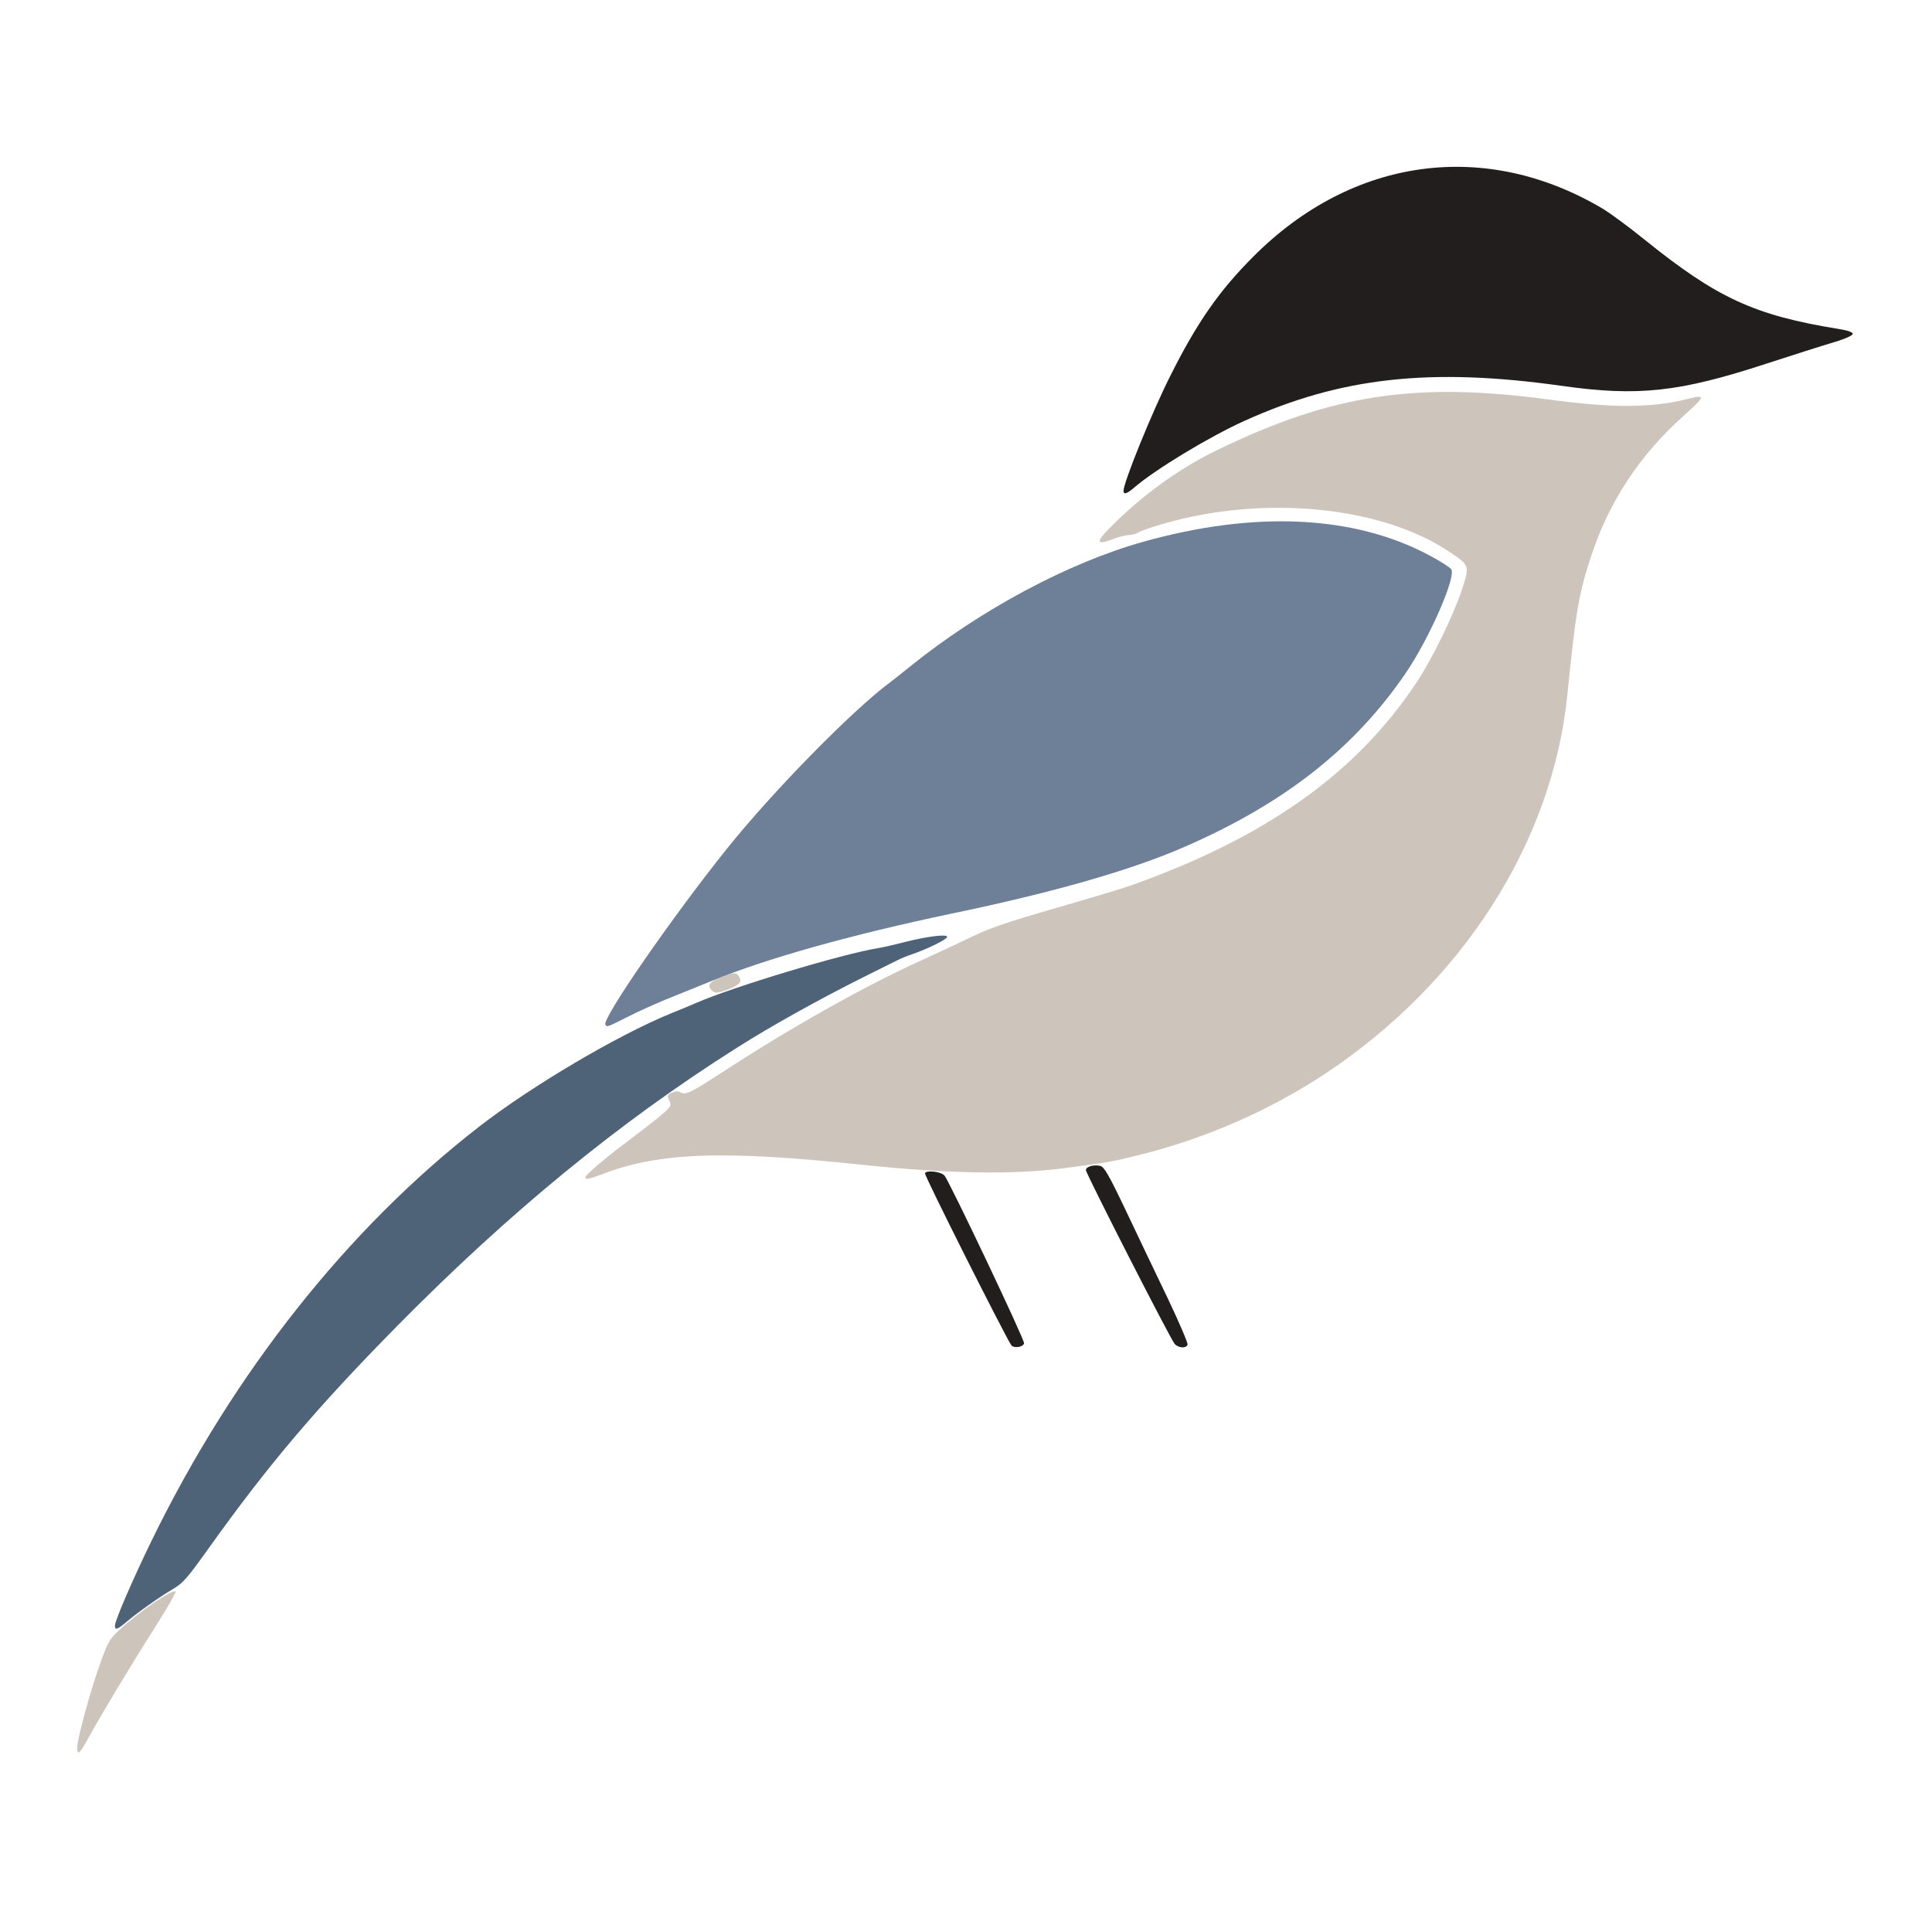
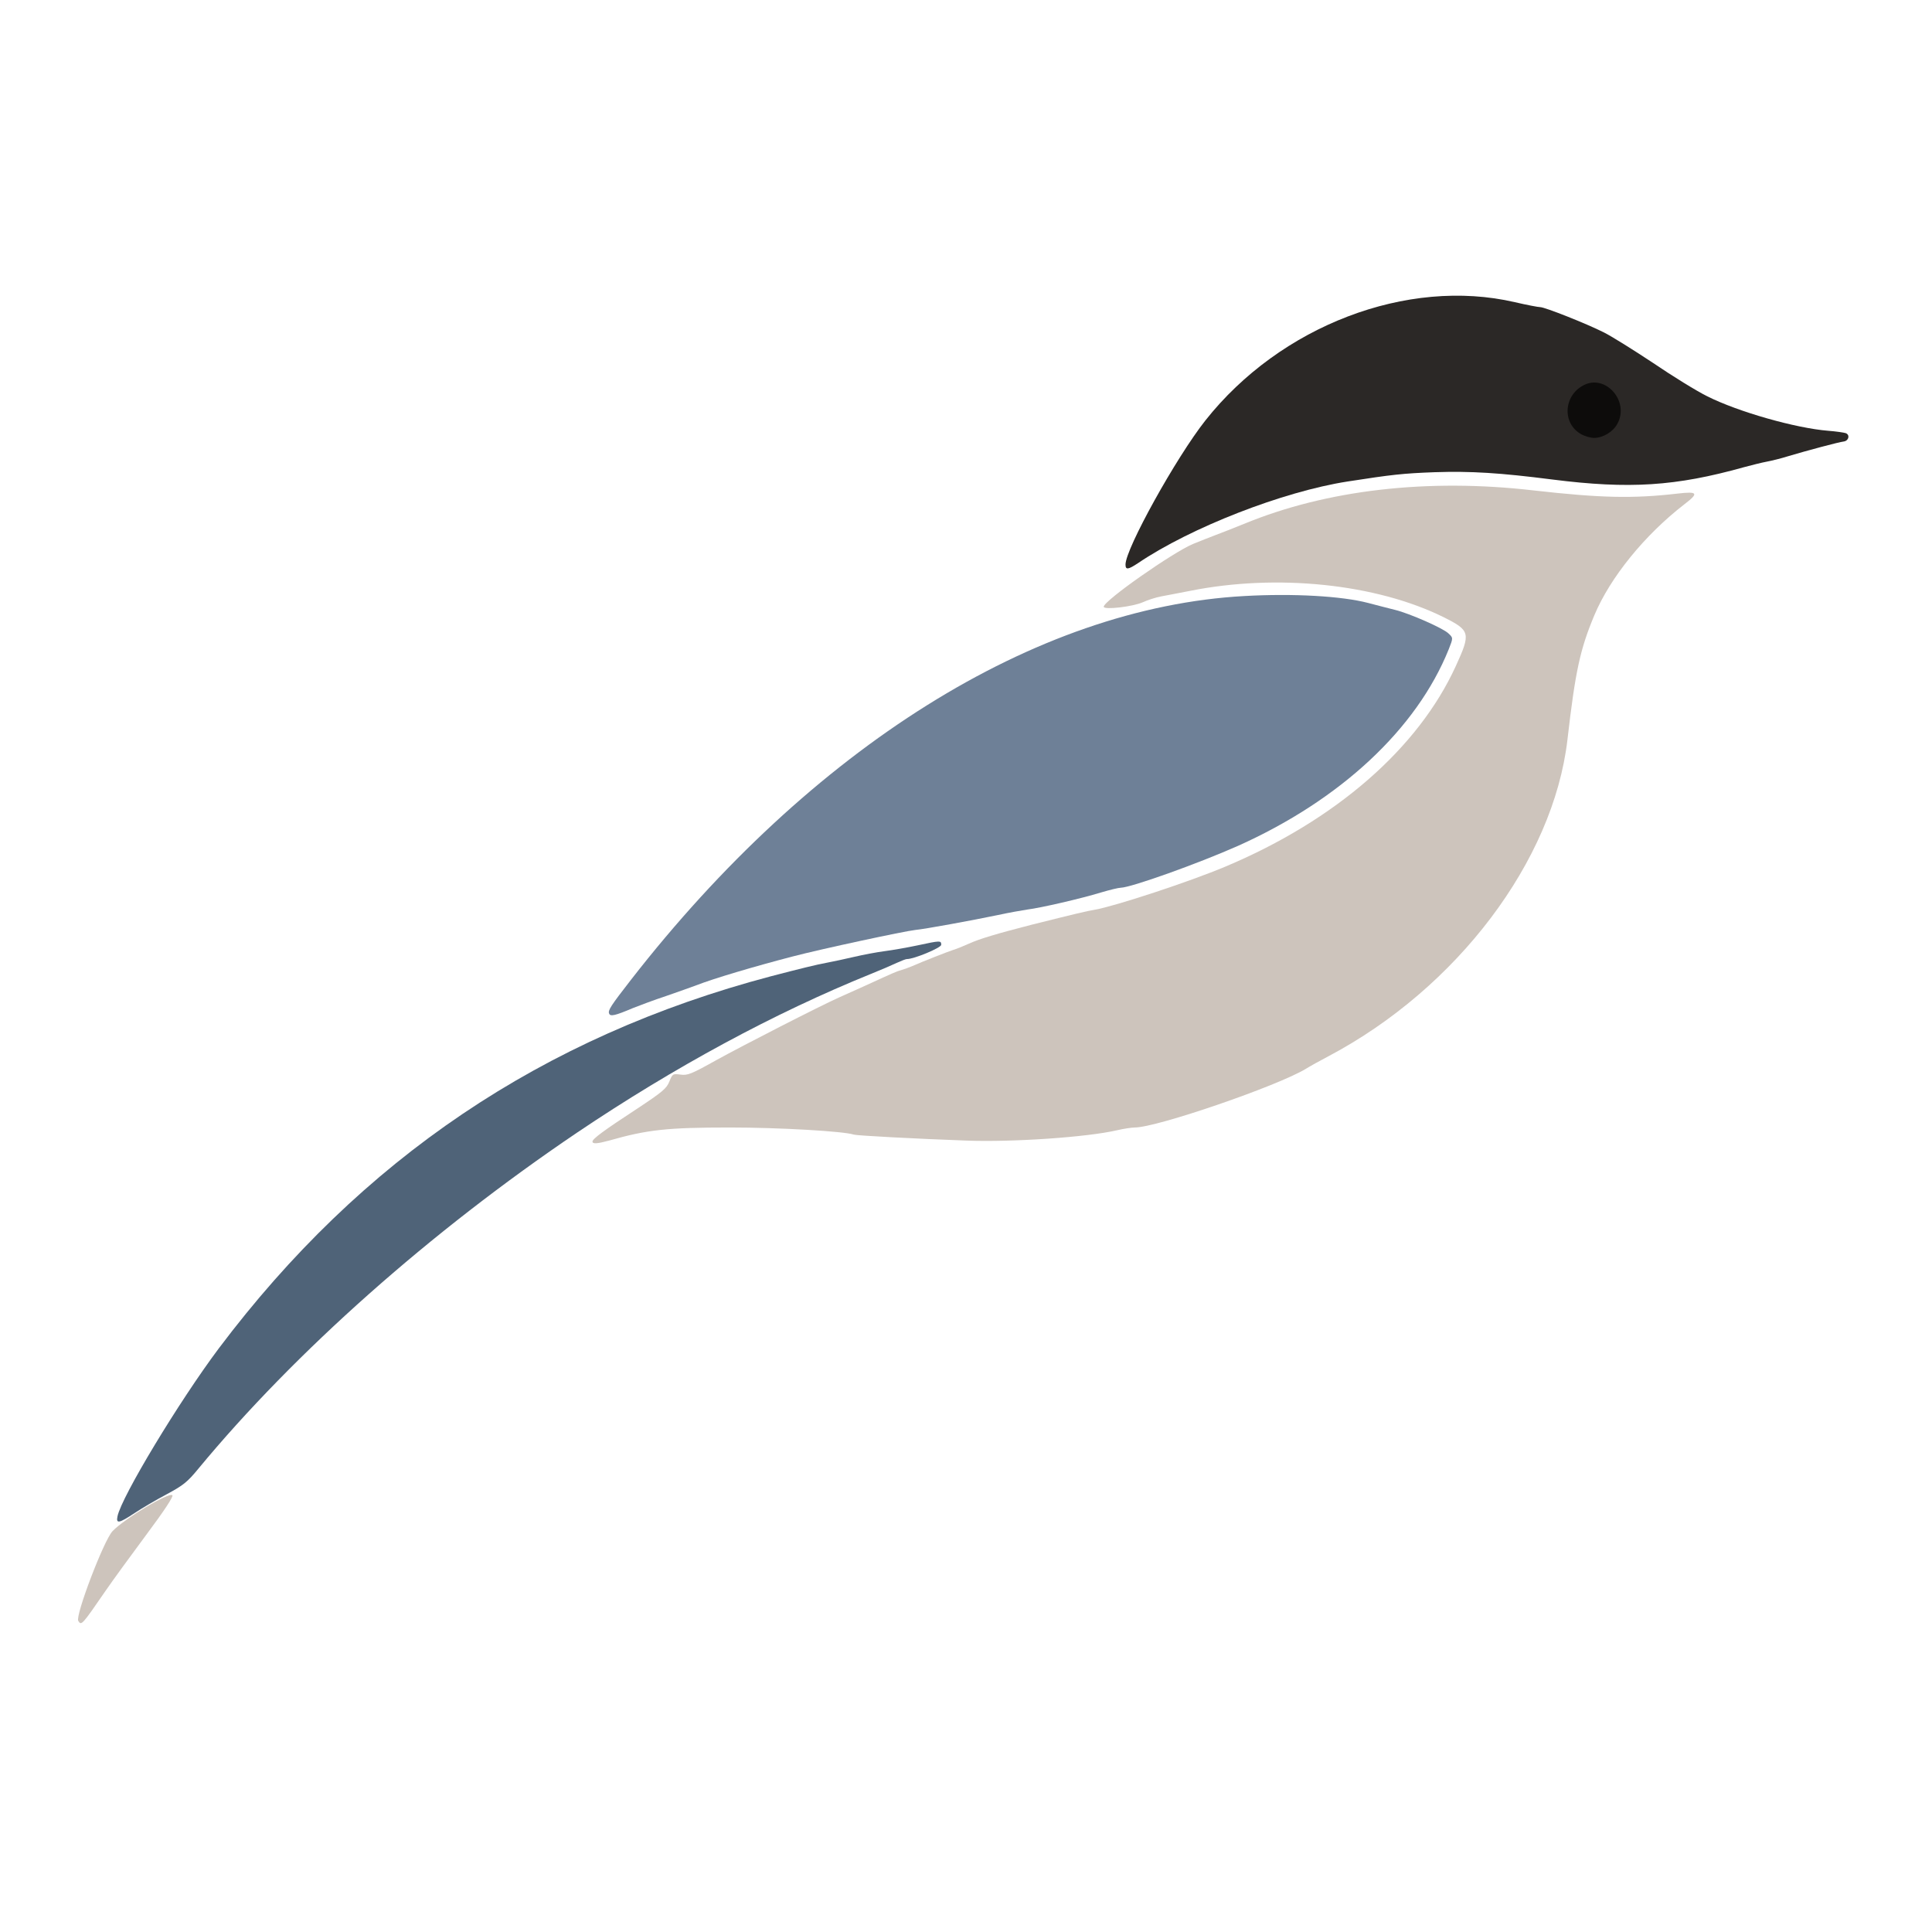
- <svg xmlns="http://www.w3.org/2000/svg" viewBox="268 38 975 975" width="512" height="512">
-   <path id="tail" fill="#4F6378" fill-rule="evenodd" d="M326.0 858.4C326.0 855.8 335.4 834.1 345.0 814.5C386.2 730.4 443.5 658.1 509.5 606.8C536.0 586.2 579.5 560.5 606.4 549.5C610.9 547.7 616.7 545.3 619.4 544.1C638.0 536.0 692.7 519.5 711.0 516.5C713.5 516.1 719.6 514.7 724.6 513.4C736.1 510.5 746.0 509.3 746.0 510.8C746.0 512.0 736.3 516.8 728.5 519.5C725.8 520.4 722.6 521.7 721.5 522.3C720.4 522.8 712.5 526.8 704.0 531.0C681.4 542.3 657.1 555.8 639.5 567.0C580.7 604.2 525.3 649.6 469.0 706.6C427.6 748.6 403.4 777.2 373.2 819.5C362.4 834.6 360.4 836.9 355.3 839.9C348.5 843.9 337.2 851.9 331.6 856.7C327.2 860.4 326.0 860.8 326.0 858.4Z" />
-   <path id="body" fill="#CDC4BC" fill-rule="evenodd" d="M307.0 919.7C307.0 915.3 313.8 890.6 318.9 876.5C322.5 866.6 323.4 865.0 328.2 860.6C338.2 851.3 355.1 839.8 356.6 841.2C356.9 841.6 352.2 849.9 346.0 859.6C334.0 878.5 320.1 901.6 313.1 914.2C308.1 923.3 307.0 924.3 307.0 919.7ZM563.6 631.8C564.2 630.4 572.7 623.1 581.4 616.5C606.3 597.6 607.4 596.6 606.0 594.0C605.5 593.0 605.0 591.7 605.0 591.2C605.0 589.7 609.6 588.1 611.1 589.1C613.8 590.8 615.9 589.9 631.6 579.7C666.7 556.8 703.1 536.3 732.0 523.1C740.5 519.2 750.2 514.7 753.5 513.1C768.0 506.0 772.7 504.4 805.5 494.9C820.4 490.6 835.9 485.9 840.0 484.4C907.2 460.3 952.5 428.1 982.6 382.8C990.9 370.4 1001.8 347.9 1006.0 334.9C1009.7 323.3 1009.7 323.3 999.0 316.2C964.8 293.5 906.2 287.7 855.5 302.2C849.5 303.9 843.6 305.9 842.5 306.7C841.4 307.4 839.3 308.0 837.8 308.0C836.3 308.0 832.6 308.9 829.6 310.1C821.6 313.1 820.9 311.7 827.2 305.3C843.6 288.5 862.5 274.7 882.3 265.1C940.2 237.0 982.4 230.6 1049.5 239.6C1081.7 244.0 1101.6 243.9 1119.4 239.4C1129.0 236.9 1128.8 237.9 1117.7 247.8C1095.3 267.8 1079.7 291.6 1070.7 319.5C1064.6 338.4 1063.2 346.9 1059.0 388.5C1051.5 462.8 1006.4 533.6 937.0 579.7C908.8 598.4 876.1 612.7 842.4 621.0C829.5 624.2 826.9 624.7 804.5 627.6C779.2 630.9 745.9 630.3 704.0 625.9C632.2 618.3 600.3 619.5 571.0 630.9C564.7 633.3 562.8 633.5 563.6 631.8ZM627.2 537.8C624.7 535.3 626.0 533.5 631.8 531.2C638.9 528.5 639.6 528.5 641.1 531.1C642.5 533.7 641.3 535.0 635.2 537.4C630.1 539.3 628.8 539.4 627.2 537.8Z" />
-   <path id="wing" fill="#6E8097" fill-rule="evenodd" d="M573.5 555.1C571.7 552.2 606.9 501.2 634.7 466.5C657.9 437.5 697.9 396.7 717.1 382.4C718.5 381.4 723.3 377.6 727.6 374.1C763.0 345.6 807.4 321.9 845.0 311.4C901.3 295.6 951.5 298.0 989.4 318.3C994.9 321.2 999.8 324.4 1000.4 325.3C1002.9 329.2 989.4 360.0 977.6 377.4C951.7 415.5 916.2 443.5 865.5 465.5C839.2 477.0 799.6 488.4 748.5 499.0C697.6 509.7 655.0 521.6 627.0 533.1C620.1 535.9 609.8 540.1 604.0 542.4C598.2 544.8 589.3 548.8 584.3 551.4C574.1 556.5 574.4 556.4 573.5 555.1Z" />
-   <path id="cap" fill="#211E1D" fill-rule="evenodd" d="M778.3 716.8C774.4 710.7 734.4 631.2 734.8 630.1C735.4 628.4 742.7 629.2 744.6 631.2C746.8 633.5 785.1 714.1 784.8 715.9C784.4 717.9 779.5 718.6 778.3 716.8ZM860.8 716.2C858.6 713.7 816.0 630.2 816.0 628.5C816.0 626.7 820.1 625.6 823.3 626.4C825.2 626.8 827.7 631.1 836.3 649.2C842.1 661.5 851.6 681.3 857.4 693.4C863.1 705.4 867.6 715.9 867.3 716.6C866.6 718.6 862.6 718.3 860.8 716.2ZM835.0 285.7C835.0 281.4 849.5 245.7 858.6 227.7C872.0 200.9 883.2 184.8 900.5 167.5C950.6 117.2 1017.9 108.1 1077.3 143.6C1080.7 145.7 1090.0 152.5 1097.9 158.9C1134.5 188.4 1153.3 197.1 1195.8 204.0C1200.3 204.7 1203.0 205.6 1203.0 206.5C1203.0 207.2 1199.8 208.7 1195.8 210.0C1186.8 212.7 1172.7 217.2 1159.5 221.5C1115.5 235.9 1094.7 238.2 1056.0 232.7C989.8 223.4 944.6 228.4 896.0 250.4C878.1 258.5 851.0 274.9 840.2 284.2C836.6 287.3 835.0 287.7 835.0 285.7Z" />
+ <svg xmlns="http://www.w3.org/2000/svg" viewBox="268 -47 975 975" width="512" height="512">
+   <path id="tail" fill="#4F6378" fill-rule="evenodd" d="M327.3 718.2C329.4 708.2 358.4 660.2 378.4 633.5C450.4 537.8 541.7 476.2 657.0 445.7C671.6 441.9 680.0 439.8 685.5 438.8C688.2 438.3 694.3 437.0 699.0 435.9C703.7 434.8 710.6 433.5 714.5 433.0C718.4 432.5 725.8 431.2 731.0 430.1C742.6 427.6 743.0 427.6 743.0 429.8C743.0 431.3 729.1 437.1 725.6 437.0C725.1 437.0 722.8 437.9 720.6 438.9C718.3 440.0 712.5 442.5 707.5 444.5C658.6 464.3 608.2 491.6 559.2 524.6C485.2 574.6 416.8 635.3 368.1 694.2C362.6 700.9 360.5 702.6 352.1 707.1C346.8 709.9 339.5 714.2 335.9 716.6C328.0 721.8 326.5 722.1 327.3 718.2Z" />
+   <path id="body" fill="#CDC4BC" fill-rule="evenodd" d="M307.5 771.0C305.9 768.4 320.4 730.3 324.8 725.7C330.7 719.5 353.3 705.9 355.0 707.6C355.6 708.2 350.9 715.4 341.7 727.7C333.9 738.2 324.8 750.7 321.5 755.5C309.3 773.2 309.1 773.5 307.5 771.0ZM567.0 529.1C567.0 527.7 572.9 523.4 589.4 512.6C602.4 504.0 604.4 502.3 605.8 498.8C607.4 494.9 607.5 494.8 611.4 495.3C615.0 495.8 616.8 495.1 629.5 488.0C643.1 480.5 681.7 460.7 691.6 456.3C694.3 455.1 700.1 452.5 704.5 450.5C718.5 444.1 720.4 443.2 723.0 442.5C724.4 442.1 726.9 441.2 728.5 440.5C733.9 438.1 746.5 433.2 749.0 432.4C750.4 432.0 753.9 430.6 756.8 429.3C762.2 426.8 771.4 424.1 788.5 419.7C810.1 414.3 816.7 412.7 820.5 412.1C830.8 410.3 868.5 397.9 886.5 390.3C942.1 366.9 983.7 330.7 1002.7 289.1C1010.3 272.5 1010.0 271.2 996.6 264.5C962.5 247.6 912.4 242.4 868.5 251.2C863.0 252.3 856.4 253.5 853.9 254.0C851.3 254.5 847.2 255.8 844.8 256.9C839.7 259.2 825.0 260.9 825.0 259.2C825.0 256.2 859.8 231.8 870.1 227.5C873.6 226.1 878.8 224.0 881.5 223.0C884.2 222.0 890.8 219.4 896.0 217.3C937.5 200.2 988.5 194.3 1042.0 200.5C1075.6 204.3 1092.1 204.7 1114.5 202.1C1124.9 200.9 1125.5 201.8 1117.9 207.6C1098.0 223.0 1080.6 244.4 1072.6 263.5C1065.4 280.7 1063.0 291.7 1059.0 326.5C1051.8 387.5 1003.3 451.7 938.5 486.0C934.1 488.3 928.9 491.2 927.0 492.4C912.6 501.1 851.8 522.0 840.7 522.0C839.2 522.0 835.1 522.6 831.7 523.4C816.6 526.9 778.9 529.5 755.5 528.6C730.5 527.7 700.5 526.1 698.9 525.6C694.1 523.9 661.1 522.0 636.4 522.0C604.7 522.0 594.7 523.1 575.4 528.6C569.5 530.2 567.0 530.4 567.0 529.1Z" />
+   <path id="wing" fill="#6E8097" fill-rule="evenodd" d="M575.4 464.5C574.7 462.9 576.3 460.5 586.4 447.5C677.5 330.4 790.6 259.6 895.9 253.8C920.6 252.4 945.2 253.8 958.5 257.3C963.5 258.6 969.6 260.2 972.1 260.8C979.4 262.6 996.2 270.0 998.9 272.6C1001.4 274.9 1001.4 274.9 999.1 280.7C982.9 320.9 944.5 356.7 892.7 379.9C872.4 388.9 838.8 400.9 833.6 401.0C832.5 401.0 828.0 402.1 823.6 403.4C813.5 406.5 793.1 411.2 786.5 412.0C783.8 412.4 777.0 413.6 771.5 414.8C758.6 417.5 734.5 421.9 730.0 422.3C724.4 422.9 682.5 431.9 668.0 435.7C648.4 440.8 628.2 446.8 619.5 450.2C616.8 451.2 609.8 453.7 604.0 455.7C598.2 457.6 590.8 460.4 587.5 461.7C578.3 465.6 576.0 466.1 575.4 464.5Z" />
+   <path id="cap" fill="#2B2826" fill-rule="evenodd" d="M836.0 237.9C836.0 229.9 861.6 183.8 876.3 165.2C914.1 117.4 978.2 92.9 1032.5 105.5C1038.5 106.9 1044.3 108.0 1045.3 108.0C1047.6 108.0 1068.6 116.3 1077.5 120.8C1081.3 122.7 1092.5 129.7 1102.3 136.2C1112.0 142.8 1124.3 150.4 1129.6 153.0C1145.1 160.8 1174.2 169.1 1190.7 170.4C1194.6 170.7 1198.6 171.3 1199.5 171.6C1201.7 172.5 1201.0 175.4 1198.5 175.8C1195.9 176.1 1179.5 180.5 1170.5 183.2C1166.7 184.4 1161.7 185.6 1159.5 186.0C1157.3 186.4 1152.1 187.7 1148.0 188.8C1113.7 198.4 1090.2 199.9 1051.5 195.0C1024.9 191.6 1010.3 190.7 992.0 191.3C976.0 191.9 970.6 192.5 948.0 196.0C915.4 201.1 868.9 219.2 842.3 237.2C837.3 240.5 836.0 240.7 836.0 237.9Z" />
+   <path id="eye" fill="#0D0C0B" fill-rule="evenodd" d="M1066.1 172.2C1056.3 166.9 1056.9 152.7 1067.2 147.4C1078.3 141.6 1090.5 155.6 1084.2 166.9C1082.1 170.9 1076.9 174.0 1072.5 174.0C1070.8 174.0 1067.9 173.2 1066.1 172.2Z" />
</svg>
